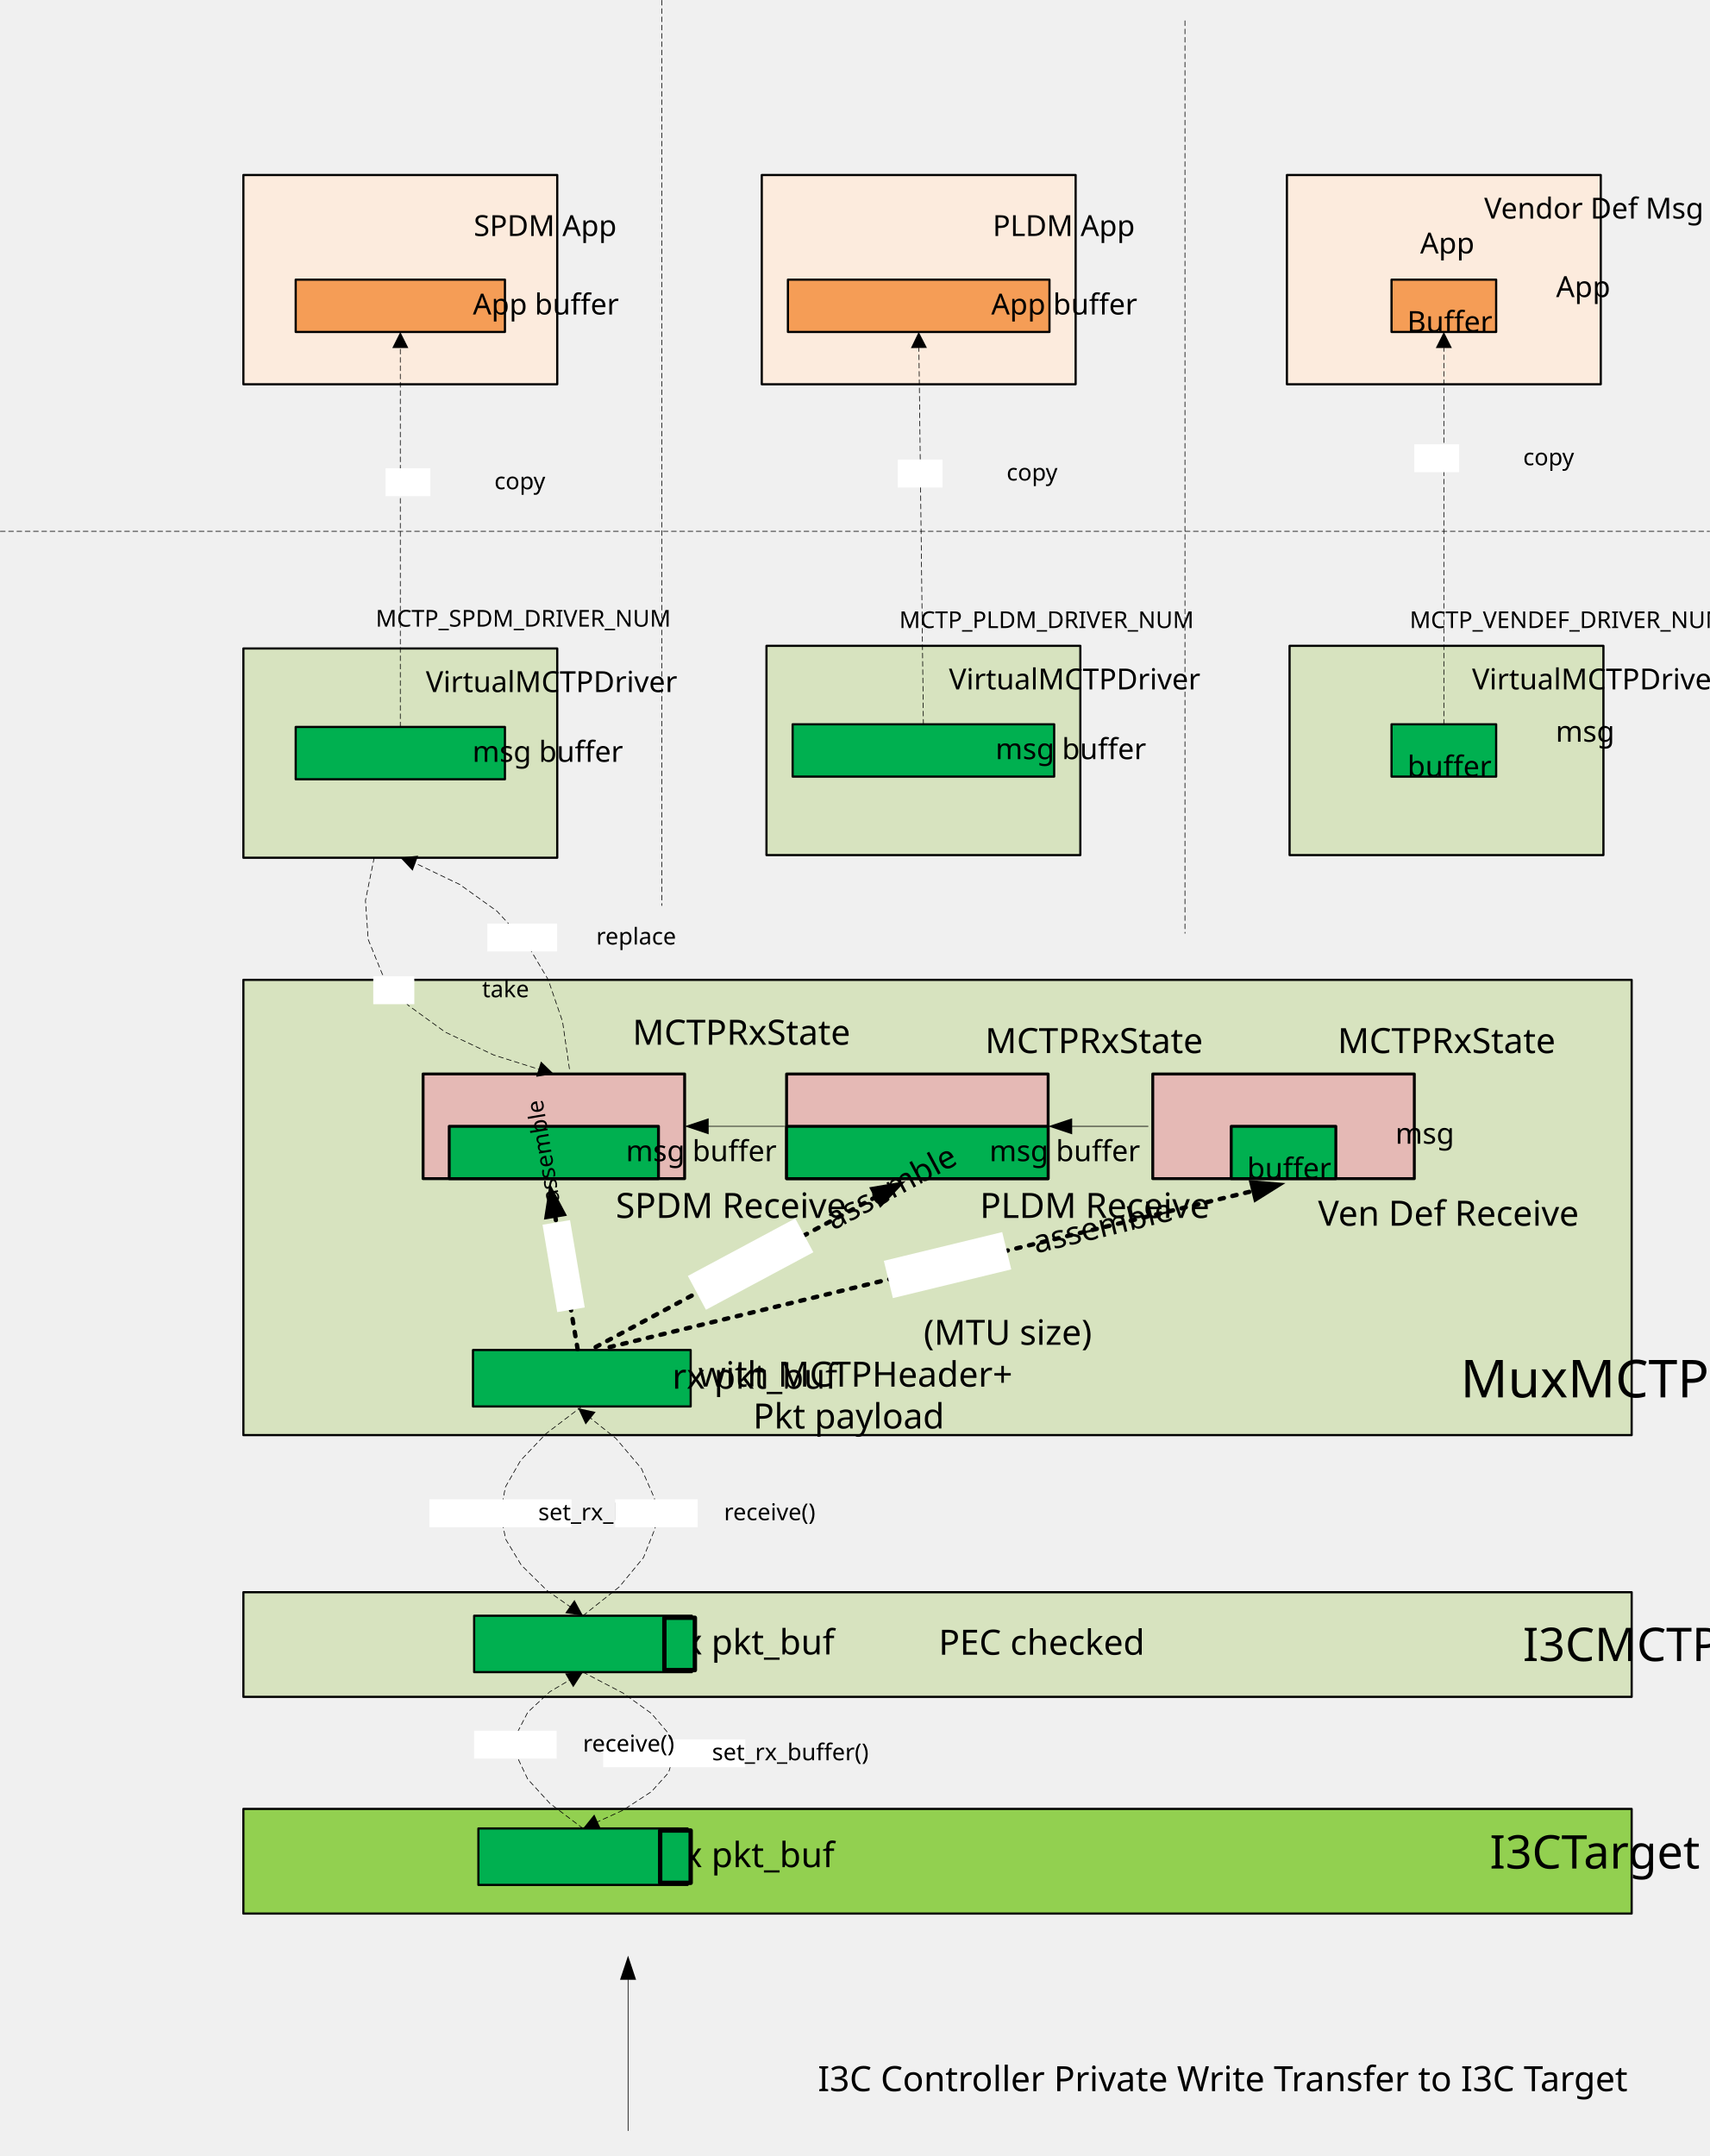
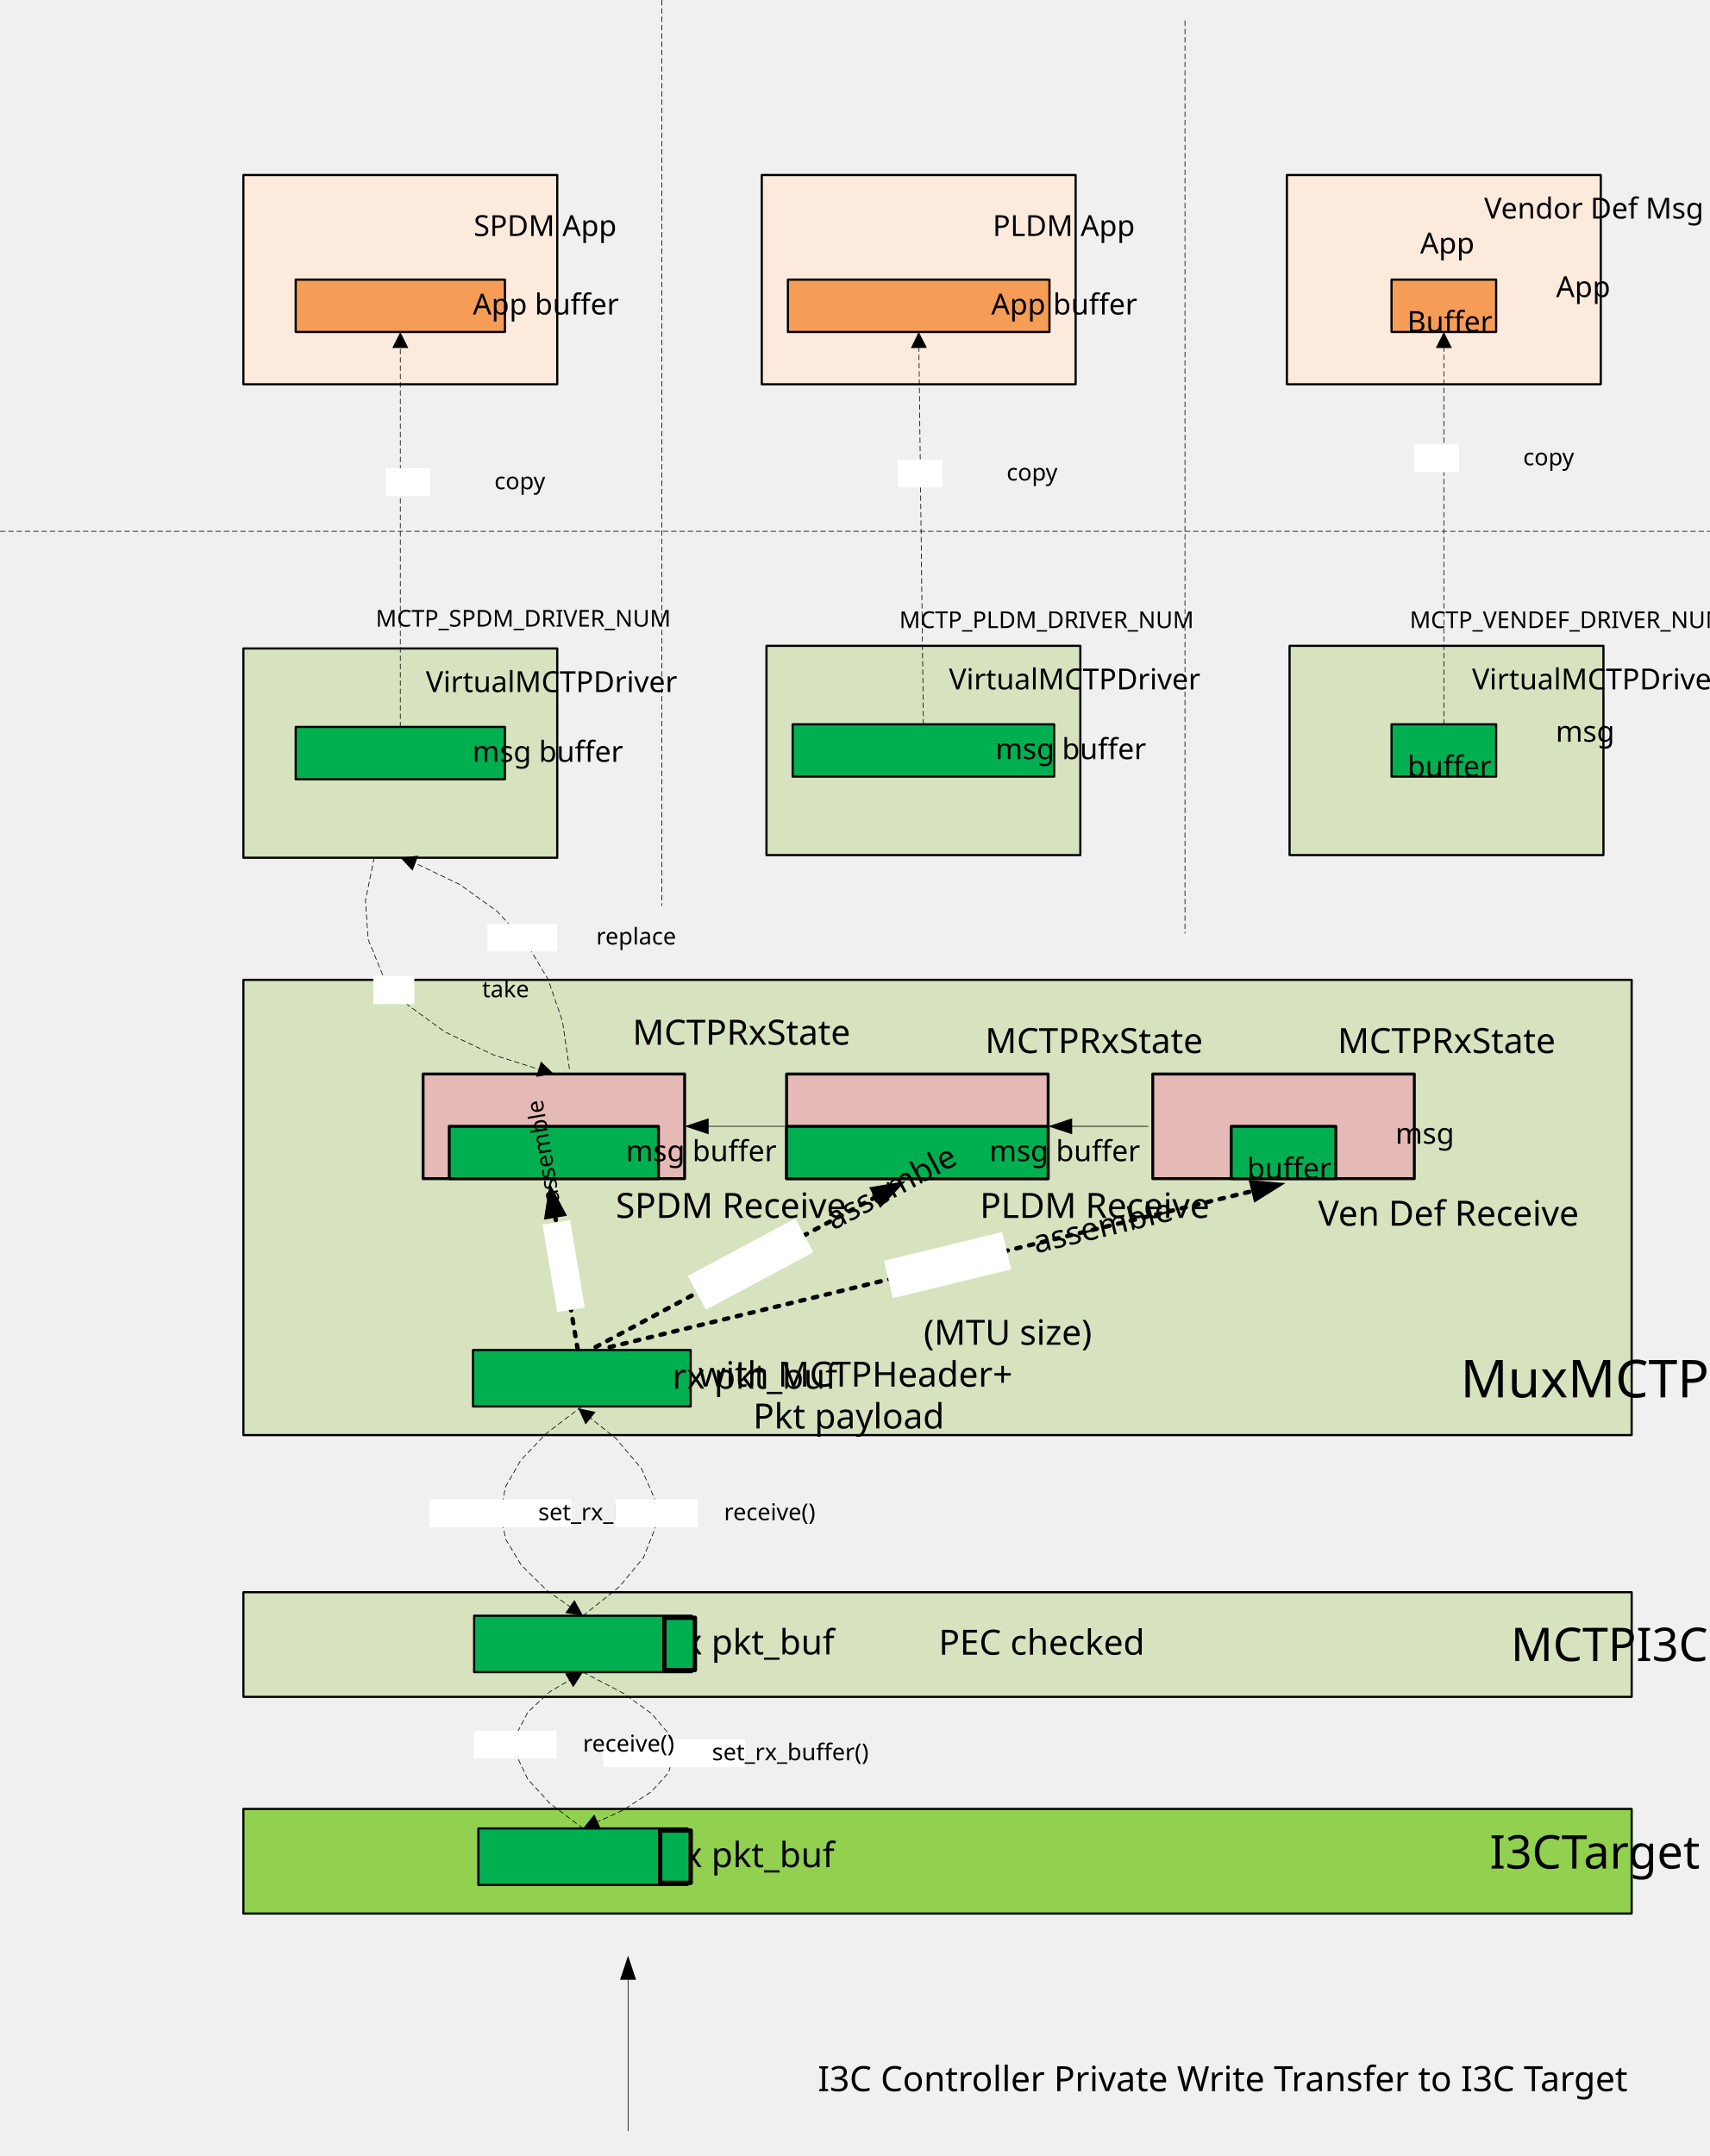
<svg xmlns="http://www.w3.org/2000/svg" xmlns:ns1="http://schemas.microsoft.com/visio/2003/SVGExtensions/" xmlns:xlink="http://www.w3.org/1999/xlink" width="8.172in" height="10.303in" viewBox="0 0 588.394 741.834" xml:space="preserve" color-interpolation-filters="sRGB" class="st27">
  <ns1:documentProperties ns1:langID="1033" ns1:viewMarkup="false" />
  <style type="text/css">
	
		.st1 {fill:#d7e3bf;stroke:#000000;stroke-linecap:round;stroke-linejoin:round;stroke-width:0.75}
		.st2 {fill:#e5b9b5;stroke:#000000;stroke-linecap:round;stroke-linejoin:round;stroke-width:1}
		.st3 {fill:#000000;font-family:Calibri;font-size:0.833em}
		.st4 {stroke:#000000;stroke-dasharray:1.663,1.188;stroke-linecap:round;stroke-linejoin:round;stroke-width:0.238}
		.st5 {fill:#00b050;stroke:#000000;stroke-linecap:round;stroke-linejoin:round;stroke-width:0.75}
		.st6 {font-size:1em}
		.st7 {fill:#00b050;stroke:#000000;stroke-linecap:round;stroke-linejoin:round;stroke-width:1}
		.st8 {fill:none;stroke:none;stroke-linecap:round;stroke-linejoin:round;stroke-width:0.75}
		.st9 {fill:#000000;font-family:Calibri;font-size:0.667em}
		.st10 {fill:#fcebdd;stroke:#000000;stroke-linecap:round;stroke-linejoin:round;stroke-width:0.75}
		.st11 {fill:#f59d56;stroke:#000000;stroke-linecap:round;stroke-linejoin:round;stroke-width:0.75}
		.st12 {marker-start:url(#mrkr13-81);stroke:#000000;stroke-linecap:round;stroke-linejoin:round;stroke-width:0.238}
		.st13 {fill:#000000;fill-opacity:1;stroke:#000000;stroke-opacity:1;stroke-width:0.086}
		.st14 {fill:#000000;font-family:Calibri;font-size:1em}
		.st15 {marker-end:url(#mrkr4-110);stroke:#000000;stroke-dasharray:1.663,1.188;stroke-linecap:round;stroke-linejoin:round;stroke-width:0.238}
		.st16 {fill:#ffffff;stroke:none;stroke-linecap:butt;stroke-width:7.2}
		.st17 {marker-end:url(#mrkr4-118);stroke:#000000;stroke-dasharray:1.663,1.188;stroke-linecap:round;stroke-linejoin:round;stroke-width:0.238}
		.st18 {fill:#000000;font-family:Calibri;font-size:1.5em}
		.st19 {fill:#000000;font-family:Calibri;font-size:1.333em}
		.st20 {fill:#92d050;stroke:#000000;stroke-linecap:round;stroke-linejoin:round;stroke-width:0.75}
		.st21 {marker-end:url(#mrkr13-150);stroke:#000000;stroke-linecap:round;stroke-linejoin:round;stroke-width:0.238}
		.st22 {fill:#00b050;stroke:#000000;stroke-linecap:round;stroke-linejoin:round;stroke-width:1.5}
		.st23 {marker-end:url(#mrkr13-197);stroke:#000000;stroke-dasharray:1.5,3;stroke-linecap:round;stroke-linejoin:round;stroke-width:1.5}
		.st24 {fill:#000000;fill-opacity:1;stroke:#000000;stroke-opacity:1;stroke-width:0.373}
		.st25 {fill:#000000;font-family:Calibri;font-size:0.917em}
		.st26 {marker-end:url(#mrkr4-219);stroke:#000000;stroke-dasharray:1.663,1.188;stroke-linecap:round;stroke-linejoin:round;stroke-width:0.238}
		.st27 {fill:none;fill-rule:evenodd;font-size:12px;overflow:visible;stroke-linecap:square;stroke-miterlimit:3}
	
	</style>
  <defs id="Markers">
    <g id="lend13">
      <path d="M 3 1 L 0 0 L 3 -1 L 3 1 " style="stroke:none" />
    </g>
    <marker id="mrkr13-81" class="st13" ns1:arrowType="13" ns1:arrowSize="2" ns1:setback="33.2982" refX="33.298" orient="auto" markerUnits="strokeWidth" overflow="visible">
      <use xlink:href="#lend13" transform="scale(11.60437) " />
    </marker>
    <g id="lend4">
      <path d="M 2 1 L 0 0 L 2 -1 L 2 1 " style="stroke:none" />
    </g>
    <marker id="mrkr4-110" class="st13" ns1:arrowType="4" ns1:arrowSize="2" ns1:setback="0" refX="-0" orient="auto" markerUnits="strokeWidth" overflow="visible">
      <use xlink:href="#lend4" transform="scale(-11.60437,-11.60437) " />
    </marker>
    <marker id="mrkr4-118" class="st13" ns1:arrowType="4" ns1:arrowSize="2" ns1:setback="21.6938" refX="-21.694" orient="auto" markerUnits="strokeWidth" overflow="visible">
      <use xlink:href="#lend4" transform="scale(-11.60437,-11.60437) " />
    </marker>
    <marker id="mrkr13-150" class="st13" ns1:arrowType="13" ns1:arrowSize="2" ns1:setback="34.8131" refX="-34.813" orient="auto" markerUnits="strokeWidth" overflow="visible">
      <use xlink:href="#lend13" transform="scale(-11.60437,-11.60437) " />
    </marker>
    <marker id="mrkr13-197" class="st24" ns1:arrowType="13" ns1:arrowSize="2" ns1:setback="8.04" refX="-8.04" orient="auto" markerUnits="strokeWidth" overflow="visible">
      <use xlink:href="#lend13" transform="scale(-2.68,-2.68) " />
    </marker>
    <marker id="mrkr4-219" class="st13" ns1:arrowType="4" ns1:arrowSize="2" ns1:setback="23.2087" refX="-23.209" orient="auto" markerUnits="strokeWidth" overflow="visible">
      <use xlink:href="#lend4" transform="scale(-11.60437,-11.60437) " />
    </marker>
  </defs>
  <g ns1:mID="0" ns1:index="1" ns1:groupContext="foregroundPage">
    <ns1:pageProperties ns1:drawingScale="1" ns1:pageScale="1" ns1:drawingUnits="19" ns1:shadowOffsetX="9" ns1:shadowOffsetY="-9" />
    <ns1:layer ns1:name="Connector" ns1:index="0" />
    <g id="shape1-1" ns1:mID="1" ns1:groupContext="shape" transform="translate(83.7487,-248.04)">
      <ns1:userDefs>
        <ns1:ud ns1:nameU="visVersion" ns1:val="VT0(15):26" />
      </ns1:userDefs>
      <rect x="0" y="585.184" width="477.713" height="156.65" class="st1" />
    </g>
    <g id="shape2-3" ns1:mID="2" ns1:groupContext="shape" transform="translate(145.582,-336.291)">
      <ns1:userDefs>
        <ns1:ud ns1:nameU="visVersion" ns1:val="VT0(15):26" />
      </ns1:userDefs>
      <rect x="0" y="705.827" width="90" height="36.007" class="st2" />
    </g>
    <g id="shape3-5" ns1:mID="3" ns1:groupContext="shape" transform="translate(83.7487,-446.703)">
      <ns1:userDefs>
        <ns1:ud ns1:nameU="visVersion" ns1:val="VT0(15):26" />
      </ns1:userDefs>
      <ns1:textBlock ns1:margins="rect(4,4,4,4)" />
      <ns1:textRect cx="54" cy="705.834" width="108" height="72" />
      <rect x="0" y="669.834" width="108" height="72" class="st1" />
      <text x="16.01" y="684.83" class="st3" ns1:langID="1033">
        <ns1:paragraph ns1:horizAlign="1" />
        <ns1:tabList />VirtualMCTPDriver<ns1:newlineChar />
        <ns1:newlineChar />
        <ns1:newlineChar />
        <ns1:newlineChar />
      </text>
    </g>
    <g id="shape4-8" ns1:mID="4" ns1:groupContext="shape" transform="translate(263.749,-447.617)">
      <ns1:userDefs>
        <ns1:ud ns1:nameU="visVersion" ns1:val="VT0(15):26" />
      </ns1:userDefs>
      <ns1:textBlock ns1:margins="rect(4,4,4,4)" />
      <ns1:textRect cx="54" cy="705.834" width="108" height="72" />
      <rect x="0" y="669.834" width="108" height="72" class="st1" />
      <text x="16.01" y="684.83" class="st3" ns1:langID="1033">
        <ns1:paragraph ns1:horizAlign="1" />
        <ns1:tabList />VirtualMCTPDriver<ns1:newlineChar />
        <ns1:newlineChar />
        <ns1:newlineChar />
        <ns1:newlineChar />
      </text>
    </g>
    <g id="shape5-11" ns1:mID="5" ns1:groupContext="shape" transform="translate(443.749,-447.617)">
      <ns1:userDefs>
        <ns1:ud ns1:nameU="visVersion" ns1:val="VT0(15):26" />
      </ns1:userDefs>
      <ns1:textBlock ns1:margins="rect(4,4,4,4)" />
      <ns1:textRect cx="54" cy="705.834" width="108" height="72" />
      <rect x="0" y="669.834" width="108" height="72" class="st1" />
      <text x="16.01" y="684.83" class="st3" ns1:langID="1033">
        <ns1:paragraph ns1:horizAlign="1" />
        <ns1:tabList />VirtualMCTPDriver<ns1:newlineChar />
        <ns1:newlineChar />
        <ns1:newlineChar />
        <ns1:newlineChar />
      </text>
    </g>
    <g id="shape6-14" ns1:mID="6" ns1:groupContext="shape" transform="translate(0.1188,-559.02)">
      <path d="M0 741.83 L588.16 741.83" class="st4" />
    </g>
    <g id="shape7-17" ns1:mID="7" ns1:groupContext="shape" transform="translate(1149.58,7.15051) rotate(90)">
      <path d="M0 741.83 L313.96 741.83" class="st4" />
    </g>
    <g id="shape8-20" ns1:mID="8" ns1:groupContext="shape" transform="translate(969.583,0.1188) rotate(90)">
      <path d="M0 741.83 L311.45 741.83" class="st4" />
    </g>
    <g id="shape9-23" ns1:mID="9" ns1:groupContext="shape" transform="translate(101.749,-473.703)">
      <ns1:userDefs>
        <ns1:ud ns1:nameU="visVersion" ns1:val="VT0(15):26" />
      </ns1:userDefs>
      <ns1:textBlock ns1:margins="rect(4,4,4,4)" />
      <ns1:textRect cx="36" cy="732.834" width="72" height="18" />
      <rect x="0" y="723.834" width="72" height="18" class="st5" />
      <text x="14.03" y="735.83" class="st3" ns1:langID="1033">
        <ns1:paragraph ns1:horizAlign="1" />
        <ns1:tabList />msg buffer</text>
    </g>
    <g id="shape10-26" ns1:mID="10" ns1:groupContext="shape" transform="translate(272.749,-474.617)">
      <ns1:userDefs>
        <ns1:ud ns1:nameU="visVersion" ns1:val="VT0(15):26" />
      </ns1:userDefs>
      <ns1:textBlock ns1:margins="rect(4,4,4,4)" />
      <ns1:textRect cx="45" cy="732.834" width="90" height="18" />
      <rect x="0" y="723.834" width="90" height="18" class="st5" />
      <text x="23.03" y="735.83" class="st3" ns1:langID="1033">
        <ns1:paragraph ns1:horizAlign="1" />
        <ns1:tabList />msg buffer</text>
    </g>
    <g id="shape11-29" ns1:mID="11" ns1:groupContext="shape" transform="translate(478.834,-474.617)">
      <ns1:userDefs>
        <ns1:ud ns1:nameU="visVersion" ns1:val="VT0(15):26" />
      </ns1:userDefs>
      <ns1:textBlock ns1:margins="rect(4,4,4,4)" />
      <ns1:textRect cx="18" cy="732.834" width="36" height="18" />
      <rect x="0" y="723.834" width="36" height="18" class="st5" />
      <text x="9.7" y="729.83" class="st3" ns1:langID="1033">
        <ns1:paragraph ns1:horizAlign="1" />
        <ns1:tabList />msg<ns1:newlineChar />
        <ns1:paragraph ns1:horizAlign="1" />
        <tspan x="5.46" dy="1.2em" class="st6">buffer</tspan>
      </text>
    </g>
    <g id="shape12-33" ns1:mID="12" ns1:groupContext="shape" transform="translate(270.668,-336.284)">
      <ns1:userDefs>
        <ns1:ud ns1:nameU="visVersion" ns1:val="VT0(15):26" />
      </ns1:userDefs>
      <rect x="0" y="705.827" width="90" height="36.007" class="st2" />
    </g>
    <g id="shape13-35" ns1:mID="13" ns1:groupContext="shape" transform="translate(270.668,-336.291)">
      <ns1:userDefs>
        <ns1:ud ns1:nameU="visVersion" ns1:val="VT0(15):26" />
      </ns1:userDefs>
      <ns1:textBlock ns1:margins="rect(4,4,4,4)" />
      <ns1:textRect cx="45" cy="732.834" width="90" height="18" />
      <rect x="0" y="723.834" width="90" height="18" class="st7" />
      <text x="23.03" y="735.83" class="st3" ns1:langID="1033">
        <ns1:paragraph ns1:horizAlign="1" />
        <ns1:tabList />msg buffer</text>
    </g>
    <g id="shape14-38" ns1:mID="14" ns1:groupContext="shape" transform="translate(396.668,-336.291)">
      <ns1:userDefs>
        <ns1:ud ns1:nameU="visVersion" ns1:val="VT0(15):26" />
      </ns1:userDefs>
      <rect x="0" y="705.834" width="90.007" height="36" class="st2" />
    </g>
    <g id="shape15-40" ns1:mID="15" ns1:groupContext="shape" transform="translate(154.582,-336.291)">
      <ns1:userDefs>
        <ns1:ud ns1:nameU="visVersion" ns1:val="VT0(15):26" />
      </ns1:userDefs>
      <ns1:textBlock ns1:margins="rect(4,4,4,4)" />
      <ns1:textRect cx="36" cy="732.834" width="72" height="18" />
      <rect x="0" y="723.834" width="72" height="18" class="st7" />
      <text x="14.03" y="735.83" class="st3" ns1:langID="1033">
        <ns1:paragraph ns1:horizAlign="1" />
        <ns1:tabList />msg buffer</text>
    </g>
    <g id="shape16-43" ns1:mID="16" ns1:groupContext="shape" transform="translate(423.668,-336.291)">
      <ns1:userDefs>
        <ns1:ud ns1:nameU="visVersion" ns1:val="VT0(15):26" />
      </ns1:userDefs>
      <ns1:textBlock ns1:margins="rect(4,4,4,4)" />
      <ns1:textRect cx="18" cy="732.834" width="36" height="18" />
      <rect x="0" y="723.834" width="36" height="18" class="st7" />
      <text x="9.7" y="729.83" class="st3" ns1:langID="1033">
        <ns1:paragraph ns1:horizAlign="1" />
        <ns1:tabList />msg <tspan x="5.46" dy="1.2em" class="st6">buffer</tspan>
      </text>
    </g>
    <g id="shape17-47" ns1:mID="17" ns1:groupContext="shape" transform="translate(49.5487,-519.616)">
      <ns1:textBlock ns1:margins="rect(4,4,4,4)" />
      <ns1:textRect cx="88.2" cy="732.833" width="176.4" height="18.002" />
      <rect x="0" y="723.832" width="176.4" height="18.002" class="st8" />
      <text x="42.27" y="735.23" class="st9" ns1:langID="1033">
        <ns1:paragraph ns1:horizAlign="1" />
        <ns1:tabList />MCTP_SPDM_DRIVER_NUM</text>
    </g>
    <g id="shape18-50" ns1:mID="18" ns1:groupContext="shape" transform="translate(253.132,-522.368)">
      <ns1:textBlock ns1:margins="rect(4,4,4,4)" />
      <ns1:textRect cx="64.624" cy="736.074" width="129.25" height="11.52" />
      <rect x="0" y="730.314" width="129.247" height="11.52" class="st8" />
      <text x="18.85" y="738.47" class="st9" ns1:langID="1033">
        <ns1:paragraph ns1:horizAlign="1" />
        <ns1:tabList />MCTP_PLDM_DRIVER_NUM</text>
    </g>
    <g id="shape19-53" ns1:mID="19" ns1:groupContext="shape" transform="translate(432.211,-522.368)">
      <ns1:textBlock ns1:margins="rect(4,4,4,4)" />
      <ns1:textRect cx="64.624" cy="736.074" width="129.25" height="11.52" />
      <rect x="0" y="730.314" width="129.247" height="11.52" class="st8" />
      <text x="15.42" y="738.47" class="st9" ns1:langID="1033">
        <ns1:paragraph ns1:horizAlign="1" />
        <ns1:tabList />MCTP_VENDEF_DRIVER_NUM</text>
    </g>
    <g id="shape20-56" ns1:mID="20" ns1:groupContext="shape" transform="translate(83.7487,-609.617)">
      <ns1:userDefs>
        <ns1:ud ns1:nameU="visVersion" ns1:val="VT0(15):26" />
      </ns1:userDefs>
      <ns1:textBlock ns1:margins="rect(4,4,4,4)" />
      <ns1:textRect cx="54" cy="705.834" width="108" height="72" />
      <rect x="0" y="669.834" width="108" height="72" class="st10" />
      <text x="32.49" y="690.83" class="st3" ns1:langID="1033">
        <ns1:paragraph ns1:horizAlign="1" />
        <ns1:tabList />SPDM App<ns1:newlineChar />
        <ns1:newlineChar />
        <ns1:newlineChar />
      </text>
    </g>
    <g id="shape21-59" ns1:mID="21" ns1:groupContext="shape" transform="translate(262.129,-609.617)">
      <ns1:userDefs>
        <ns1:ud ns1:nameU="visVersion" ns1:val="VT0(15):26" />
      </ns1:userDefs>
      <ns1:textBlock ns1:margins="rect(4,4,4,4)" />
      <ns1:textRect cx="54" cy="705.834" width="108" height="72" />
      <rect x="0" y="669.834" width="108" height="72" class="st10" />
      <text x="32.69" y="690.83" class="st3" ns1:langID="1033">
        <ns1:paragraph ns1:horizAlign="1" />
        <ns1:tabList />PLDM App<ns1:newlineChar />
        <ns1:newlineChar />
        <ns1:newlineChar />
      </text>
    </g>
    <g id="shape22-62" ns1:mID="22" ns1:groupContext="shape" transform="translate(442.834,-609.617)">
      <ns1:userDefs>
        <ns1:ud ns1:nameU="visVersion" ns1:val="VT0(15):26" />
      </ns1:userDefs>
      <ns1:textBlock ns1:margins="rect(4,4,4,4)" />
      <ns1:textRect cx="54" cy="705.834" width="108" height="72" />
      <rect x="0" y="669.834" width="108" height="72" class="st10" />
      <text x="21.11" y="684.83" class="st3" ns1:langID="1033">
        <ns1:paragraph ns1:horizAlign="1" />
        <ns1:tabList />Vendor Def Msg <ns1:newlineChar />
        <ns1:paragraph ns1:horizAlign="1" />
        <tspan x="45.85" dy="1.2em" class="st6">App</tspan>
        <ns1:newlineChar />
        <ns1:newlineChar />
        <ns1:newlineChar />
      </text>
    </g>
    <g id="shape23-66" ns1:mID="23" ns1:groupContext="shape" transform="translate(101.75,-627.617)">
      <ns1:userDefs>
        <ns1:ud ns1:nameU="visVersion" ns1:val="VT0(15):26" />
      </ns1:userDefs>
      <ns1:textBlock ns1:margins="rect(4,4,4,4)" />
      <ns1:textRect cx="36" cy="732.834" width="72" height="18" />
      <rect x="0" y="723.834" width="72" height="18" class="st11" />
      <text x="14.19" y="735.83" class="st3" ns1:langID="1033">
        <ns1:paragraph ns1:horizAlign="1" />
        <ns1:tabList />App buffer</text>
    </g>
    <g id="shape24-69" ns1:mID="24" ns1:groupContext="shape" transform="translate(271.129,-627.617)">
      <ns1:userDefs>
        <ns1:ud ns1:nameU="visVersion" ns1:val="VT0(15):26" />
      </ns1:userDefs>
      <ns1:textBlock ns1:margins="rect(4,4,4,4)" />
      <ns1:textRect cx="45" cy="732.834" width="90" height="18" />
      <rect x="0" y="723.834" width="90" height="18" class="st11" />
      <text x="23.19" y="735.83" class="st3" ns1:langID="1033">
        <ns1:paragraph ns1:horizAlign="1" />
        <ns1:tabList />App buffer</text>
    </g>
    <g id="shape25-72" ns1:mID="25" ns1:groupContext="shape" transform="translate(478.834,-627.617)">
      <ns1:userDefs>
        <ns1:ud ns1:nameU="visVersion" ns1:val="VT0(15):26" />
      </ns1:userDefs>
      <ns1:textBlock ns1:margins="rect(4,4,4,4)" />
      <ns1:textRect cx="18" cy="732.834" width="36" height="18" />
      <rect x="0" y="723.834" width="36" height="18" class="st11" />
      <text x="9.85" y="729.83" class="st3" ns1:langID="1033">
        <ns1:paragraph ns1:horizAlign="1" />
        <ns1:tabList />App <tspan x="5.37" dy="1.2em" class="st6">Buffer</tspan>
      </text>
    </g>
    <g id="shape26-76" ns1:mID="26" ns1:groupContext="shape" ns1:layerMember="0" transform="translate(360.668,-345.287)">
      <path d="M7.91 732.83 L8.27 732.83 L34.4 732.83" class="st12" />
    </g>
    <g id="shape27-82" ns1:mID="27" ns1:groupContext="shape" ns1:layerMember="0" transform="translate(235.582,-345.294)">
      <path d="M7.91 732.83 L8.27 732.83 L34.29 732.83" class="st12" />
    </g>
    <g id="shape28-87" ns1:mID="28" ns1:groupContext="shape" transform="translate(149.348,-378.771)">
      <ns1:textBlock ns1:margins="rect(4,4,4,4)" />
      <ns1:textRect cx="45.004" cy="734.634" width="90.01" height="14.4" />
      <rect x="0" y="727.434" width="90.007" height="14.4" class="st8" />
      <text x="12.16" y="738.23" class="st14" ns1:langID="1033">
        <ns1:paragraph ns1:horizAlign="1" />
        <ns1:tabList />MCTPRxState</text>
    </g>
    <g id="shape29-90" ns1:mID="29" ns1:groupContext="shape" transform="translate(270.664,-375.891)">
      <ns1:textBlock ns1:margins="rect(4,4,4,4)" />
      <ns1:textRect cx="45.004" cy="734.634" width="90.01" height="14.4" />
      <rect x="0" y="727.434" width="90.007" height="14.4" class="st8" />
      <text x="12.16" y="738.23" class="st14" ns1:langID="1033">
        <ns1:paragraph ns1:horizAlign="1" />
        <ns1:tabList />MCTPRxState</text>
    </g>
    <g id="shape30-93" ns1:mID="30" ns1:groupContext="shape" transform="translate(391.977,-375.891)">
      <ns1:textBlock ns1:margins="rect(4,4,4,4)" />
      <ns1:textRect cx="45.004" cy="734.634" width="90.01" height="14.4" />
      <rect x="0" y="727.434" width="90.007" height="14.4" class="st8" />
      <text x="12.16" y="738.23" class="st14" ns1:langID="1033">
        <ns1:paragraph ns1:horizAlign="1" />
        <ns1:tabList />MCTPRxState</text>
    </g>
    <g id="shape31-96" ns1:mID="31" ns1:groupContext="shape" transform="translate(270.668,-317.369)">
      <ns1:textBlock ns1:margins="rect(4,4,4,4)" />
      <ns1:textRect cx="45" cy="732.834" width="90" height="18" />
      <rect x="0" y="723.834" width="90" height="18" class="st8" />
      <text x="10.36" y="736.43" class="st14" ns1:langID="1033">
        <ns1:paragraph ns1:horizAlign="1" />
        <ns1:tabList />PLDM Receive</text>
    </g>
    <g id="shape32-99" ns1:mID="32" ns1:groupContext="shape" transform="translate(145.582,-317.369)">
      <ns1:textBlock ns1:margins="rect(4,4,4,4)" />
      <ns1:textRect cx="45" cy="732.834" width="90" height="18" />
      <rect x="0" y="723.834" width="90" height="18" class="st8" />
      <text x="10.13" y="736.43" class="st14" ns1:langID="1033">
        <ns1:paragraph ns1:horizAlign="1" />
        <ns1:tabList />SPDM Receive</text>
    </g>
    <g id="shape33-102" ns1:mID="33" ns1:groupContext="shape" transform="translate(391.981,-314.691)">
      <ns1:textBlock ns1:margins="rect(4,4,4,4)" />
      <ns1:textRect cx="45" cy="732.834" width="90" height="18" />
      <rect x="0" y="723.834" width="90" height="18" class="st8" />
      <text x="5.4" y="736.43" class="st14" ns1:langID="1033">
        <ns1:paragraph ns1:horizAlign="1" />
        <ns1:tabList />Ven Def Receive</text>
    </g>
    <g id="shape34-105" ns1:mID="34" ns1:groupContext="shape" ns1:layerMember="0" transform="translate(699.284,-179.008) rotate(50.272)">
      <ns1:userDefs>
        <ns1:ud ns1:nameU="Scale" ns1:val="VT0(1):26" />
        <ns1:ud ns1:nameU="AntiScale" ns1:val="VT0(1):26" />
        <ns1:ud ns1:nameU="visVersion" ns1:val="VT0(15):26" />
      </ns1:userDefs>
      <ns1:textBlock ns1:margins="rect(4,4,4,4)" />
      <ns1:textRect cx="39.379" cy="765.779" width="40" height="17.604" transform="rotate(-50.272)" />
      <path d="M0 741.83 L9.42 753.56 L20.3 761.38 L32.65 765.29 L46.47 765.29 L61.76 761.38 L78.52 753.56 L96.74 741.83" class="st15" />
      <rect ns1:rectContext="textBkgnd" x="-570.846" y="514.929" width="14.129" height="9.6" transform="rotate(-50.272)" class="st16" />
      <text x="-570.85" y="522.13" transform="rotate(-50.272)" class="st9" ns1:langID="1033">
        <ns1:paragraph ns1:horizAlign="1" />
        <ns1:tabList />take</text>
    </g>
    <g id="shape35-113" ns1:mID="35" ns1:groupContext="shape" ns1:layerMember="0" transform="translate(-382.96,831.639) rotate(-128.706)">
      <ns1:userDefs>
        <ns1:ud ns1:nameU="Scale" ns1:val="VT0(1):26" />
        <ns1:ud ns1:nameU="AntiScale" ns1:val="VT0(1):26" />
        <ns1:ud ns1:nameU="visVersion" ns1:val="VT0(15):26" />
      </ns1:userDefs>
      <ns1:textBlock ns1:margins="rect(4,4,4,4)" />
      <ns1:textRect cx="45.406" cy="757.405" width="40" height="17.604" transform="rotate(128.706)" />
      <path d="M0 741.83 L14.16 750.15 L28.54 755.32 L43.16 757.37 L57.99 756.28 L73.06 752.06 L88.35 744.7 L88.65 744.52" class="st17" />
      <rect ns1:rectContext="textBkgnd" x="550.656" y="-513.858" width="24.003" height="9.6" transform="rotate(128.706)" class="st16" />
      <text x="550.66" y="-506.66" transform="rotate(128.706)" class="st9" ns1:langID="1033">
        <ns1:paragraph ns1:horizAlign="1" />
        <ns1:tabList />replace</text>
    </g>
    <g id="shape36-121" ns1:mID="36" ns1:groupContext="shape" transform="translate(391.981,-252.382)">
      <ns1:textBlock ns1:margins="rect(4,4,4,4)" />
      <ns1:textRect cx="79.884" cy="727.794" width="159.77" height="28.08" />
      <rect x="0" y="713.754" width="159.768" height="28.08" class="st8" />
      <text x="21.65" y="733.19" class="st18" ns1:langID="1033">
        <ns1:paragraph ns1:horizAlign="1" />
        <ns1:tabList /> MuxMCTPDriver</text>
    </g>
    <g id="shape37-124" ns1:mID="37" ns1:groupContext="shape" transform="translate(162.754,-257.901)">
      <ns1:textBlock ns1:margins="rect(4,4,4,4)" />
      <ns1:textRect cx="37.454" cy="732.125" width="74.91" height="19.418" />
      <rect x="0" y="722.416" width="74.909" height="19.418" class="st5" />
      <text x="12.39" y="735.73" class="st14" ns1:langID="1033">
        <ns1:paragraph ns1:horizAlign="1" />
        <ns1:tabList />rx pkt_buf</text>
    </g>
    <g id="shape38-127" ns1:mID="38" ns1:groupContext="shape" transform="translate(83.7487,-157.983)">
      <ns1:userDefs>
        <ns1:ud ns1:nameU="visVersion" ns1:val="VT0(15):26" />
      </ns1:userDefs>
      <rect x="0" y="705.834" width="477.72" height="36" class="st1" />
    </g>
    <g id="shape39-129" ns1:mID="39" ns1:groupContext="shape" transform="translate(423.669,-164.297)">
      <ns1:textBlock ns1:margins="rect(4,4,4,4)" />
      <ns1:textRect cx="70.704" cy="731.034" width="141.41" height="21.6" />
      <rect x="0" y="720.234" width="141.408" height="21.6" class="st8" />
      <text x="21.33" y="735.83" class="st19" ns1:langID="1033">
        <ns1:paragraph ns1:horizAlign="1" />
-         <ns1:tabList /> I3CMCTPDevice</text>
+         <ns1:tabList />MCTPI3CBinding</text>
    </g>
    <g id="shape40-132" ns1:mID="40" ns1:groupContext="shape" transform="translate(83.7415,-83.4196)">
      <ns1:userDefs>
        <ns1:ud ns1:nameU="visVersion" ns1:val="VT0(15):26" />
      </ns1:userDefs>
      <rect x="0" y="705.834" width="477.72" height="36" class="st20" />
    </g>
    <g id="shape41-134" ns1:mID="41" ns1:groupContext="shape" transform="translate(418.628,-92.902)">
      <ns1:textBlock ns1:margins="rect(4,4,4,4)" />
      <ns1:textRect cx="71.417" cy="731.034" width="142.84" height="21.6" />
      <rect x="0" y="720.234" width="142.834" height="21.6" class="st8" />
      <text x="19.12" y="735.83" class="st19" ns1:langID="1033">
        <ns1:paragraph ns1:horizAlign="1" />
        <ns1:tabList />I3CTarget driver</text>
    </g>
    <g id="shape42-137" ns1:mID="42" ns1:groupContext="shape" transform="translate(233.642,-259.316)">
      <ns1:textBlock ns1:margins="rect(4,4,4,4)" />
      <ns1:textRect cx="54" cy="732.834" width="108" height="18" />
      <rect x="0" y="723.834" width="108" height="18" class="st8" />
      <text x="28.02" y="722.03" class="st14" ns1:langID="1033">
        <ns1:paragraph ns1:horizAlign="1" />
        <ns1:tabList />(MTU size)<ns1:newlineChar />
        <ns1:paragraph ns1:horizAlign="1" />
        <tspan x="6.65" dy="1.2em" class="st6">with MCTPHeader+ </tspan>
        <tspan x="25.5" dy="1.2em" class="st6">Pkt payload</tspan>
      </text>
    </g>
    <g id="shape43-142" ns1:mID="43" ns1:groupContext="shape" transform="translate(251.419,-170.825)">
      <ns1:textBlock ns1:margins="rect(4,4,4,4)" />
      <ns1:textRect cx="46.08" cy="736.584" width="92.16" height="10.5" />
      <rect x="0" y="731.334" width="92.16" height="10.5" class="st8" />
      <text x="15.42" y="740.18" class="st14" ns1:langID="1033">
        <ns1:paragraph ns1:horizAlign="1" />
        <ns1:tabList />PEC checked</text>
    </g>
    <g id="shape44-145" ns1:mID="44" ns1:groupContext="shape" transform="translate(-525.712,733.114) rotate(-90)">
      <path d="M0 741.83 L51.92 741.83" class="st21" />
    </g>
    <g id="shape45-151" ns1:mID="45" ns1:groupContext="shape" transform="translate(164.617,-93.2797)">
      <ns1:textBlock ns1:margins="rect(4,4,4,4)" />
      <ns1:textRect cx="36" cy="732.125" width="72" height="19.418" />
      <rect x="0" y="722.416" width="72" height="19.418" class="st5" />
      <text x="9.58" y="735.73" class="st14" ns1:langID="1033">
        <ns1:paragraph ns1:horizAlign="1" />
        <ns1:tabList />rx pkt_buf </text>
    </g>
    <g id="shape46-154" ns1:mID="46" ns1:groupContext="shape" transform="translate(227.165,-93.9889)">
      <ns1:userDefs>
        <ns1:ud ns1:nameU="visVersion" ns1:val="VT0(15):26" />
      </ns1:userDefs>
      <rect x="0" y="723.834" width="10.5" height="18" class="st22" />
    </g>
    <g id="shape47-156" ns1:mID="47" ns1:groupContext="shape" transform="translate(211.982,-14.3857)">
      <ns1:textBlock ns1:margins="rect(4,4,4,4)" />
      <ns1:textRect cx="135" cy="730.314" width="270" height="23.04" />
      <rect x="0" y="718.794" width="270" height="23.04" class="st8" />
      <text x="13.26" y="733.91" class="st14" ns1:langID="1033">
        <ns1:paragraph ns1:horizAlign="1" />
        <ns1:tabList />I3C Controller Private Write Transfer to I3C Target</text>
    </g>
    <g id="shape48-159" ns1:mID="48" ns1:groupContext="shape" transform="translate(163.156,-166.482)">
      <ns1:textBlock ns1:margins="rect(4,4,4,4)" />
      <ns1:textRect cx="37.454" cy="732.125" width="74.91" height="19.418" />
      <rect x="0" y="722.416" width="74.909" height="19.418" class="st5" />
      <text x="11.04" y="735.73" class="st14" ns1:langID="1033">
        <ns1:paragraph ns1:horizAlign="1" />
        <ns1:tabList />rx pkt_buf </text>
    </g>
    <g id="shape49-162" ns1:mID="49" ns1:groupContext="shape" transform="translate(228.614,-167.191)">
      <ns1:userDefs>
        <ns1:ud ns1:nameU="visVersion" ns1:val="VT0(15):26" />
      </ns1:userDefs>
      <rect x="0" y="723.834" width="10.5" height="18" class="st22" />
    </g>
    <g id="shape50-164" ns1:mID="50" ns1:groupContext="shape" ns1:layerMember="0" transform="translate(942.445,575.265) rotate(89.9933)">
      <ns1:userDefs>
        <ns1:ud ns1:nameU="Scale" ns1:val="VT0(1):26" />
        <ns1:ud ns1:nameU="AntiScale" ns1:val="VT0(1):26" />
        <ns1:ud ns1:nameU="visVersion" ns1:val="VT0(15):26" />
      </ns1:userDefs>
      <ns1:textBlock ns1:margins="rect(4,4,4,4)" />
      <ns1:textRect cx="27.926" cy="710.426" width="58.74" height="17.604" transform="rotate(-89.9933)" />
      <path d="M0 741.83 L7.18 728.09 L14.22 718.28 L21.14 712.39 L27.93 710.43 L34.58 712.39 L41.11 718.28 L47.51 728.09 L53.78        741.83" class="st15" />
      <rect ns1:rectContext="textBkgnd" x="-734.883" y="23.209" width="48.922" height="9.6" transform="rotate(-89.9933)" class="st16" />
      <text x="-734.88" y="30.41" transform="rotate(-89.9933)" class="st9" ns1:langID="1033">
        <ns1:paragraph ns1:horizAlign="1" />
        <ns1:tabList />set_rx_buffer()</text>
    </g>
    <g id="shape51-171" ns1:mID="51" ns1:groupContext="shape" ns1:layerMember="0" transform="translate(-541.218,629.223) rotate(-90.0067)">
      <ns1:userDefs>
        <ns1:ud ns1:nameU="Scale" ns1:val="VT0(1):26" />
        <ns1:ud ns1:nameU="AntiScale" ns1:val="VT0(1):26" />
        <ns1:ud ns1:nameU="visVersion" ns1:val="VT0(15):26" />
      </ns1:userDefs>
      <ns1:textBlock ns1:margins="rect(4,4,4,4)" />
      <ns1:textRect cx="28.832" cy="718.553" width="40" height="17.604" transform="rotate(90.0067)" />
      <path d="M0 741.83 L8.63 730.43 L16.95 722.83 L24.95 719.03 L32.63 719.03 L40 722.83 L47.05 730.43 L53.78 741.83" class="st15" />
      <rect ns1:rectContext="textBkgnd" x="704.343" y="-33.716" width="28.414" height="9.6" transform="rotate(90.0067)" class="st16" />
      <text x="704.34" y="-26.52" transform="rotate(90.0067)" class="st9" ns1:langID="1033">
        <ns1:paragraph ns1:horizAlign="1" />
        <ns1:tabList />receive()</text>
    </g>
    <g id="shape52-178" ns1:mID="52" ns1:groupContext="shape" ns1:layerMember="0" transform="translate(942.031,479.795) rotate(89.6804)">
      <ns1:userDefs>
        <ns1:ud ns1:nameU="Scale" ns1:val="VT0(1):26" />
        <ns1:ud ns1:nameU="AntiScale" ns1:val="VT0(1):26" />
        <ns1:ud ns1:nameU="visVersion" ns1:val="VT0(15):26" />
      </ns1:userDefs>
      <ns1:textBlock ns1:margins="rect(4,4,4,4)" />
      <ns1:textRect cx="36.593" cy="770.038" width="58.74" height="17.604" transform="rotate(-89.6804)" />
      <path d="M0 741.83 L9.26 754.17 L18.44 762.99 L27.56 768.28 L36.59 770.04 L45.56 768.28 L54.45 762.99 L63.26 754.17 L72        741.83" class="st15" />
      <rect ns1:rectContext="textBkgnd" x="-794.283" y="36.088" width="48.922" height="9.6" transform="rotate(-89.6804)" class="st16" />
      <text x="-794.28" y="43.29" transform="rotate(-89.6804)" class="st9" ns1:langID="1033">
        <ns1:paragraph ns1:horizAlign="1" />
        <ns1:tabList />set_rx_buffer()</text>
    </g>
    <g id="shape53-185" ns1:mID="53" ns1:groupContext="shape" ns1:layerMember="0" transform="translate(-541.019,573.376) rotate(-91.3473)">
      <ns1:userDefs>
        <ns1:ud ns1:nameU="Scale" ns1:val="VT0(1):26" />
        <ns1:ud ns1:nameU="AntiScale" ns1:val="VT0(1):26" />
        <ns1:ud ns1:nameU="visVersion" ns1:val="VT0(15):26" />
      </ns1:userDefs>
      <ns1:textBlock ns1:margins="rect(4,4,4,4)" />
      <ns1:textRect cx="34.651" cy="767.917" width="40" height="17.604" transform="rotate(91.3473)" />
      <path d="M0 741.83 L9.68 754.61 L19.54 763.13 L29.57 767.38 L39.77 767.38 L50.15 763.13 L60.7 754.61 L71.42 741.83" class="st15" />
      <rect ns1:rectContext="textBkgnd" x="752.683" y="-57.497" width="28.414" height="9.6" transform="rotate(91.3473)" class="st16" />
      <text x="752.68" y="-50.3" transform="rotate(91.3473)" class="st9" ns1:langID="1033">
        <ns1:paragraph ns1:horizAlign="1" />
        <ns1:tabList />receive()</text>
    </g>
    <g id="shape54-192" ns1:mID="54" ns1:groupContext="shape" transform="translate(-532.736,587.577) rotate(-99.5741)">
      <ns1:textBlock ns1:margins="rect(4,4,4,4)" />
      <ns1:textRect cx="28.957" cy="741.834" width="57.92" height="0" />
      <path d="M0 741.83 L45.85 741.83" class="st23" />
      <rect ns1:rectContext="textBkgnd" x="13.717" y="737.034" width="30.48" height="9.6" class="st16" />
      <text x="13.72" y="744.23" class="st9" ns1:langID="1033">
        <ns1:paragraph ns1:horizAlign="1" />
        <ns1:tabList />assemble</text>
    </g>
    <g id="shape55-200" ns1:mID="55" ns1:groupContext="shape" transform="translate(-145.235,-190.47) rotate(-28.1683)">
      <ns1:textBlock ns1:margins="rect(4,4,4,4)" />
      <ns1:textRect cx="60.488" cy="741.834" width="120.98" height="0" />
      <path d="M0 741.83 L108.92 741.83" class="st23" />
      <rect ns1:rectContext="textBkgnd" x="39.533" y="735.234" width="41.911" height="13.2" class="st16" />
      <text x="39.53" y="745.13" class="st25" ns1:langID="1033">
        <ns1:paragraph ns1:horizAlign="1" />
        <ns1:tabList />assemble</text>
    </g>
    <g id="shape56-207" ns1:mID="56" ns1:groupContext="shape" transform="translate(34.8759,-257.417) rotate(-13.6367)">
      <ns1:textBlock ns1:margins="rect(4,4,4,4)" />
      <ns1:textRect cx="119.654" cy="741.834" width="239.31" height="0" />
      <path d="M0 741.83 L227.25 741.83" class="st23" />
      <rect ns1:rectContext="textBkgnd" x="98.699" y="735.234" width="41.911" height="13.2" class="st16" />
      <text x="98.7" y="745.13" class="st25" ns1:langID="1033">
        <ns1:paragraph ns1:horizAlign="1" />
        <ns1:tabList />assemble</text>
    </g>
    <g id="shape57-214" ns1:mID="57" ns1:groupContext="shape" ns1:layerMember="0" transform="translate(128.749,-491.703)">
      <ns1:textBlock ns1:margins="rect(4,4,4,4)" />
      <ns1:textRect cx="11.625" cy="657.632" width="40" height="17.604" />
      <path d="M9 741.83 L9 611.44" class="st26" />
      <rect ns1:rectContext="textBkgnd" x="3.912" y="652.832" width="15.426" height="9.6" class="st16" />
      <text x="3.91" y="660.03" class="st9" ns1:langID="1033">
        <ns1:paragraph ns1:horizAlign="1" />
        <ns1:tabList />copy</text>
    </g>
    <g id="shape58-222" ns1:mID="58" ns1:groupContext="shape" ns1:layerMember="0" transform="translate(325.939,-492.617)">
      <ns1:textBlock ns1:margins="rect(4,4,4,4)" />
      <ns1:textRect cx="-9.315" cy="655.547" width="40" height="17.604" />
      <path d="M-8.19 741.83 L-9.74 612.35" class="st26" />
      <rect ns1:rectContext="textBkgnd" x="-17.028" y="650.747" width="15.426" height="9.6" class="st16" />
      <text x="-17.03" y="657.95" class="st9" ns1:langID="1033">
        <ns1:paragraph ns1:horizAlign="1" />
        <ns1:tabList />copy</text>
    </g>
    <g id="shape59-229" ns1:mID="59" ns1:groupContext="shape" ns1:layerMember="0" transform="translate(487.834,-492.617)">
      <ns1:textBlock ns1:margins="rect(4,4,4,4)" />
      <ns1:textRect cx="6.54" cy="650.297" width="40" height="17.604" />
      <path d="M9 741.83 L9 612.35" class="st26" />
      <rect ns1:rectContext="textBkgnd" x="-1.173" y="645.497" width="15.426" height="9.6" class="st16" />
      <text x="-1.17" y="652.7" class="st9" ns1:langID="1033">
        <ns1:paragraph ns1:horizAlign="1" />
        <ns1:tabList />copy</text>
    </g>
  </g>
</svg>
